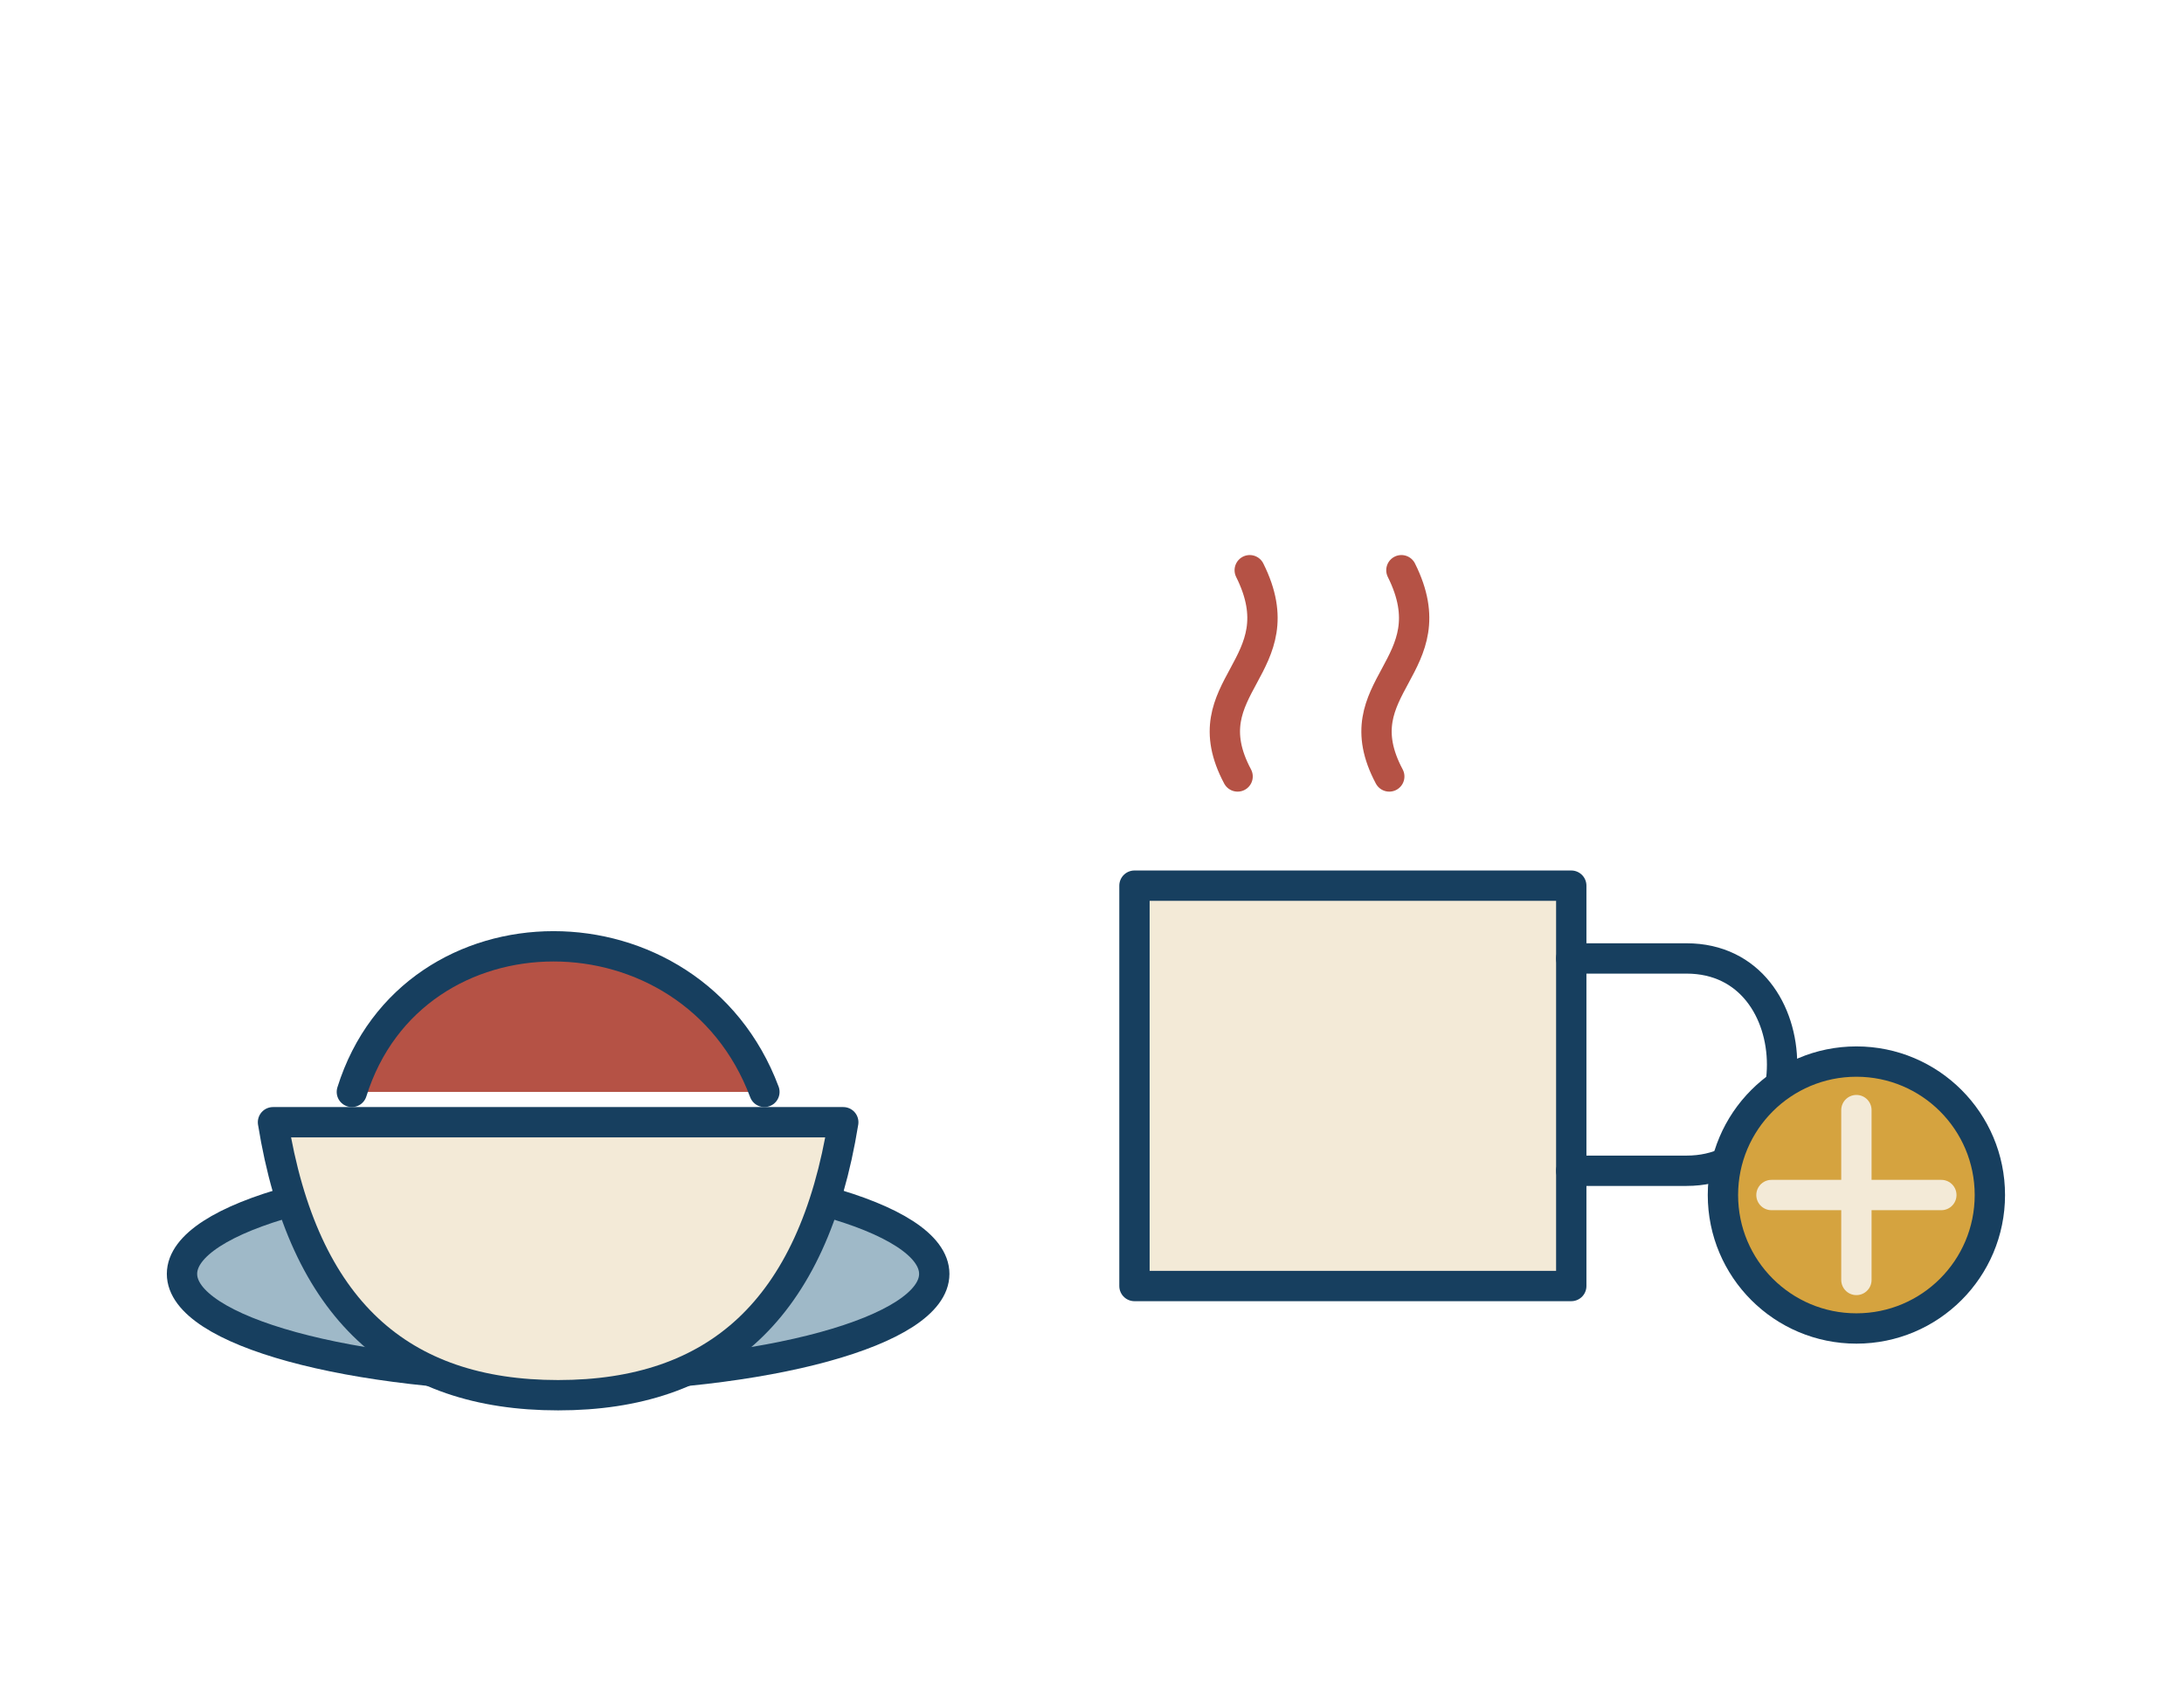
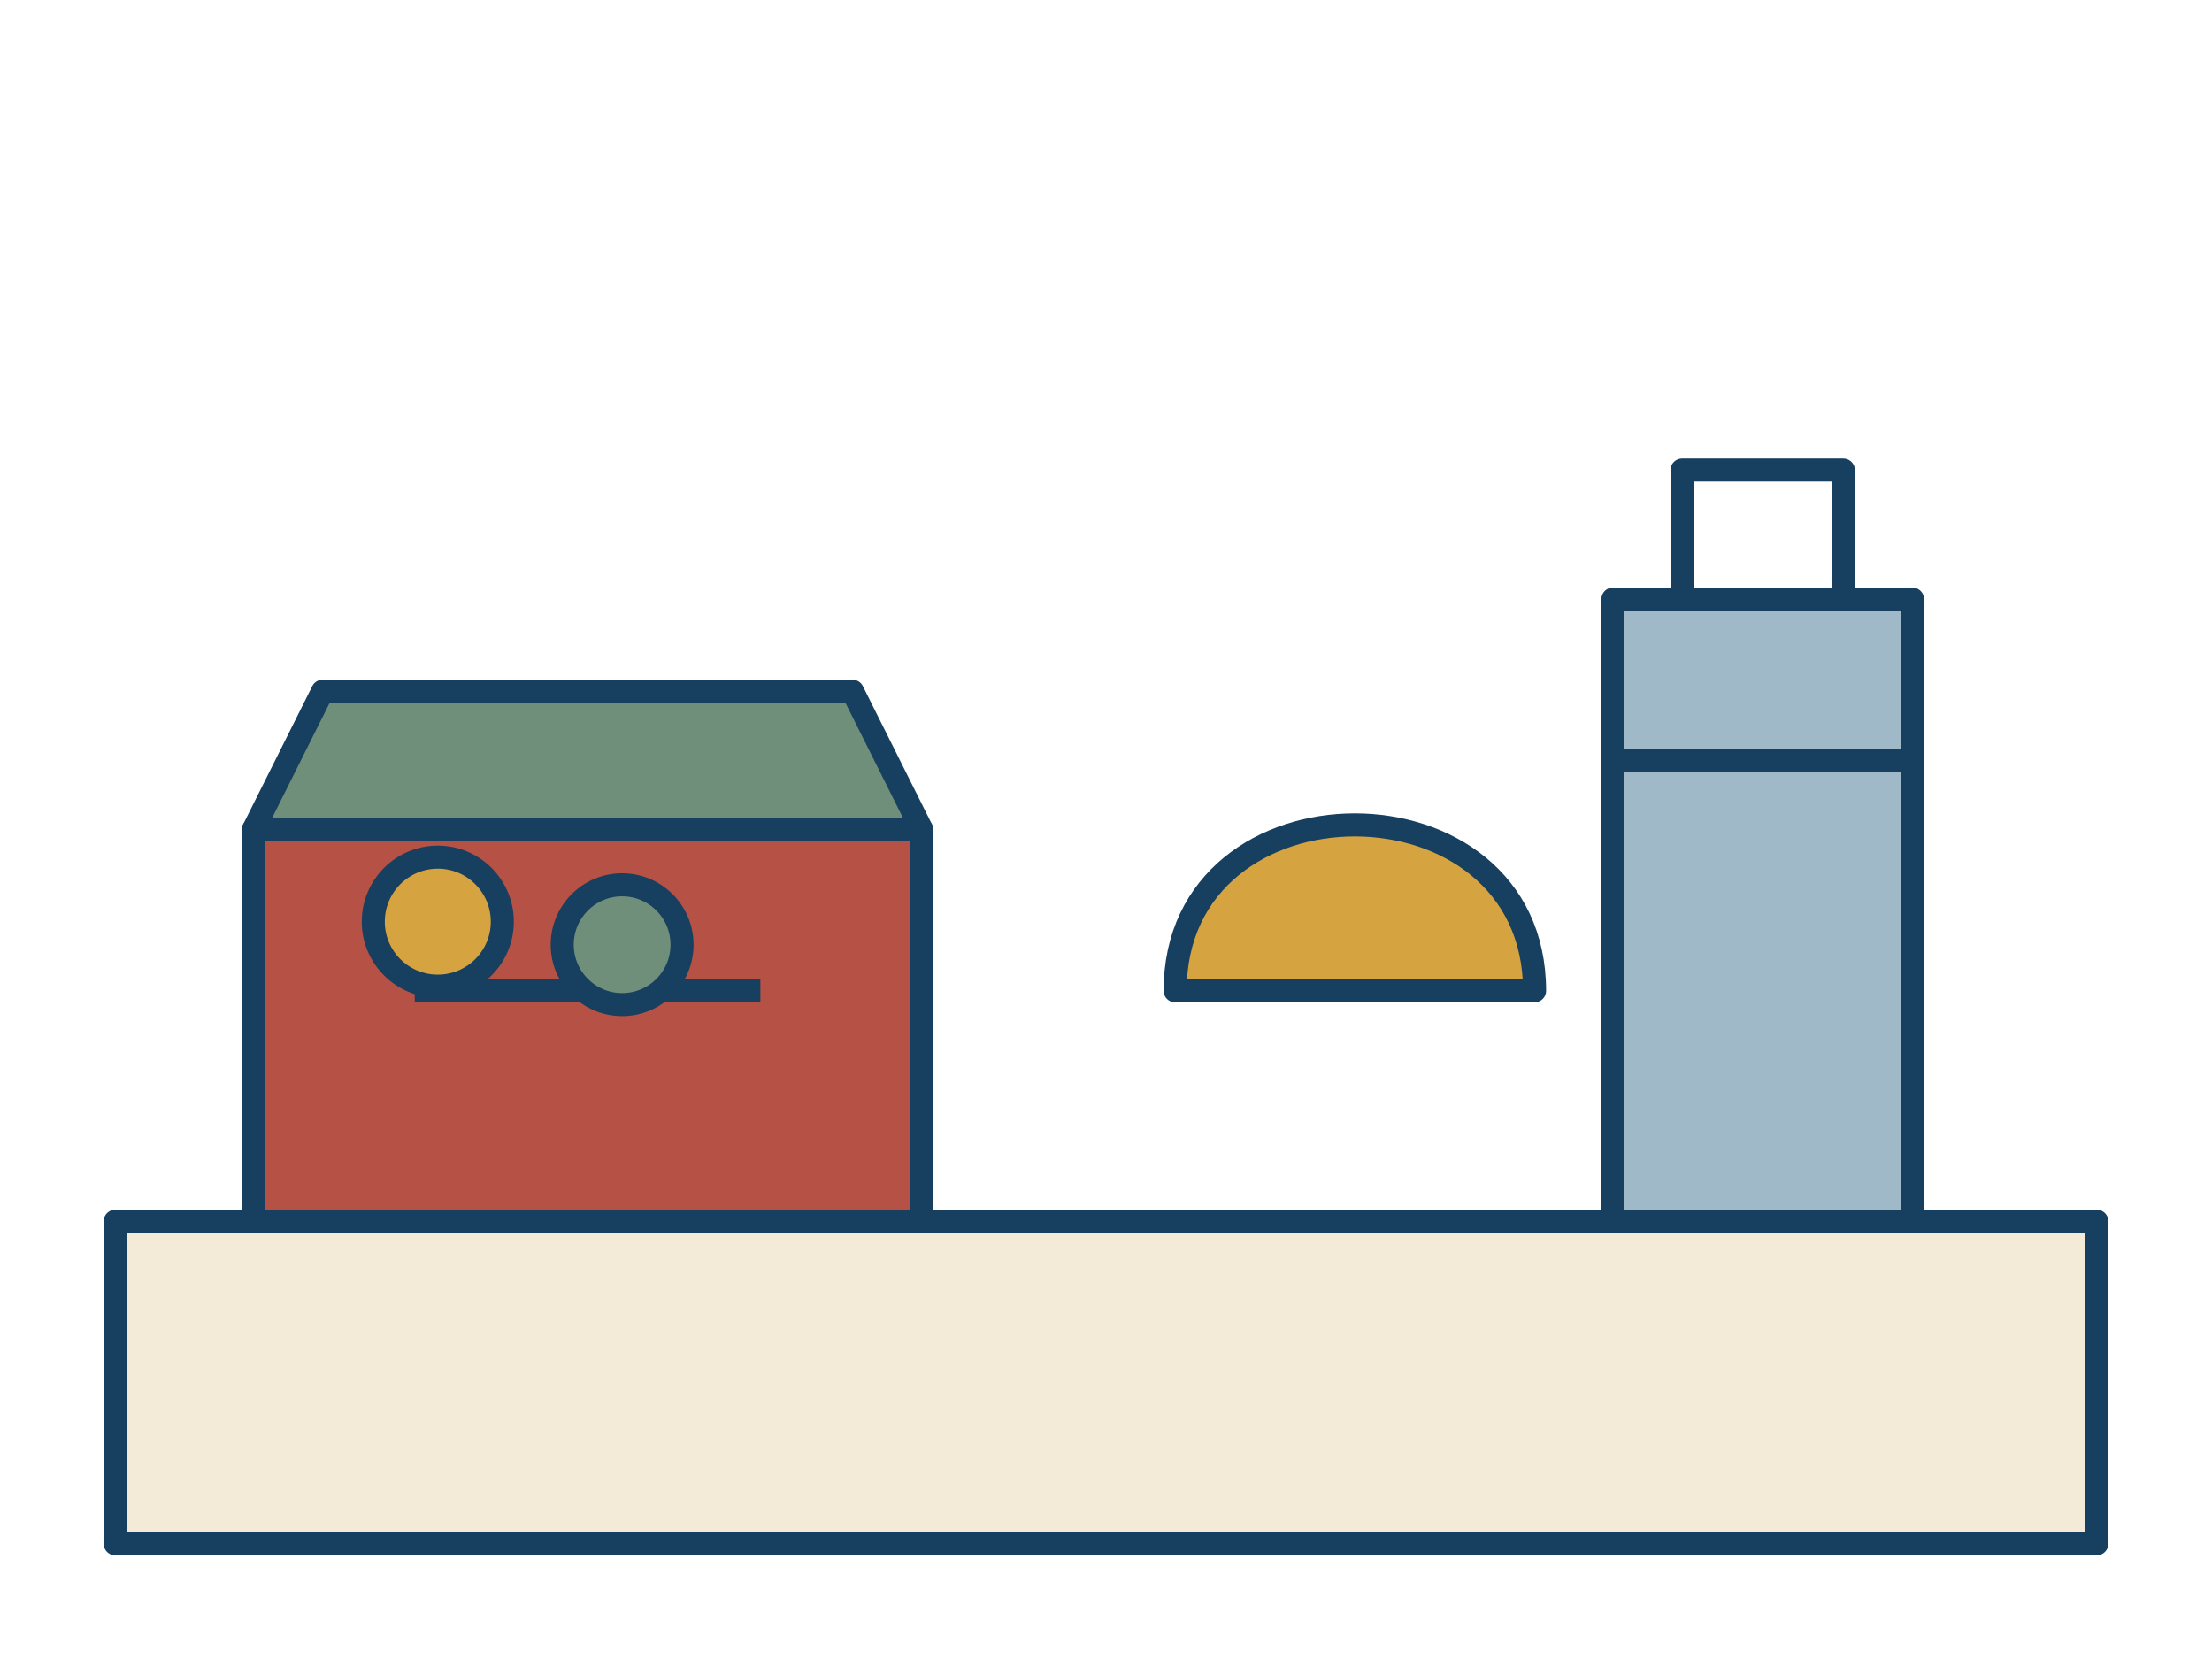
- <svg xmlns="http://www.w3.org/2000/svg" width="360" height="280" viewBox="0 0 360 280">
-   <g stroke="#173f5f" stroke-width="5" stroke-linecap="round" stroke-linejoin="round">
-     <ellipse cx="92" cy="210" rx="62" ry="17" fill="#9fb9c8" />
-     <path d="M45 185h94c-5 31-21 45-47 45s-42-14-47-45z" fill="#f3ead7" />
-     <path d="M58 180c10-32 56-32 68 0" fill="#b55245" />
-     <path d="M187 146h72v66h-72z" fill="#f3ead7" />
-     <path d="M259 158h19c21 0 21 35 0 35h-19" fill="none" />
-     <path d="M204 128c-8-15 10-18 2-34M229 128c-8-15 10-18 2-34" fill="none" stroke="#b55245" />
-     <circle cx="306" cy="197" r="22" fill="#d5a33f" />
-     <path d="M292 197h28M306 183v28" stroke="#f3ead7" />
+ <svg xmlns="http://www.w3.org/2000/svg" viewBox="0 0 480 360">
+   <g stroke="#173f5f" stroke-width="5" stroke-linejoin="round">
+     <path fill="#f3ead7" d="M25 265h430v70H25z" />
+     <path fill="#b55245" d="M55 180h145v85H55z" />
+     <path fill="#6f8f7b" d="M70 150h115l15 30H55z" />
+     <path fill="#d5a33f" d="M255 215c0-48 78-48 78 0z" />
+     <path fill="#9fb9c8" d="M350 130h65v135h-65z" />
+     <path d="M365 130v-28h35v28M350 165h65M90 215h75" fill="none" />
+     <circle cx="95" cy="200" r="14" fill="#d5a33f" />
+     <circle cx="135" cy="205" r="13" fill="#6f8f7b" />
  </g>
</svg>
